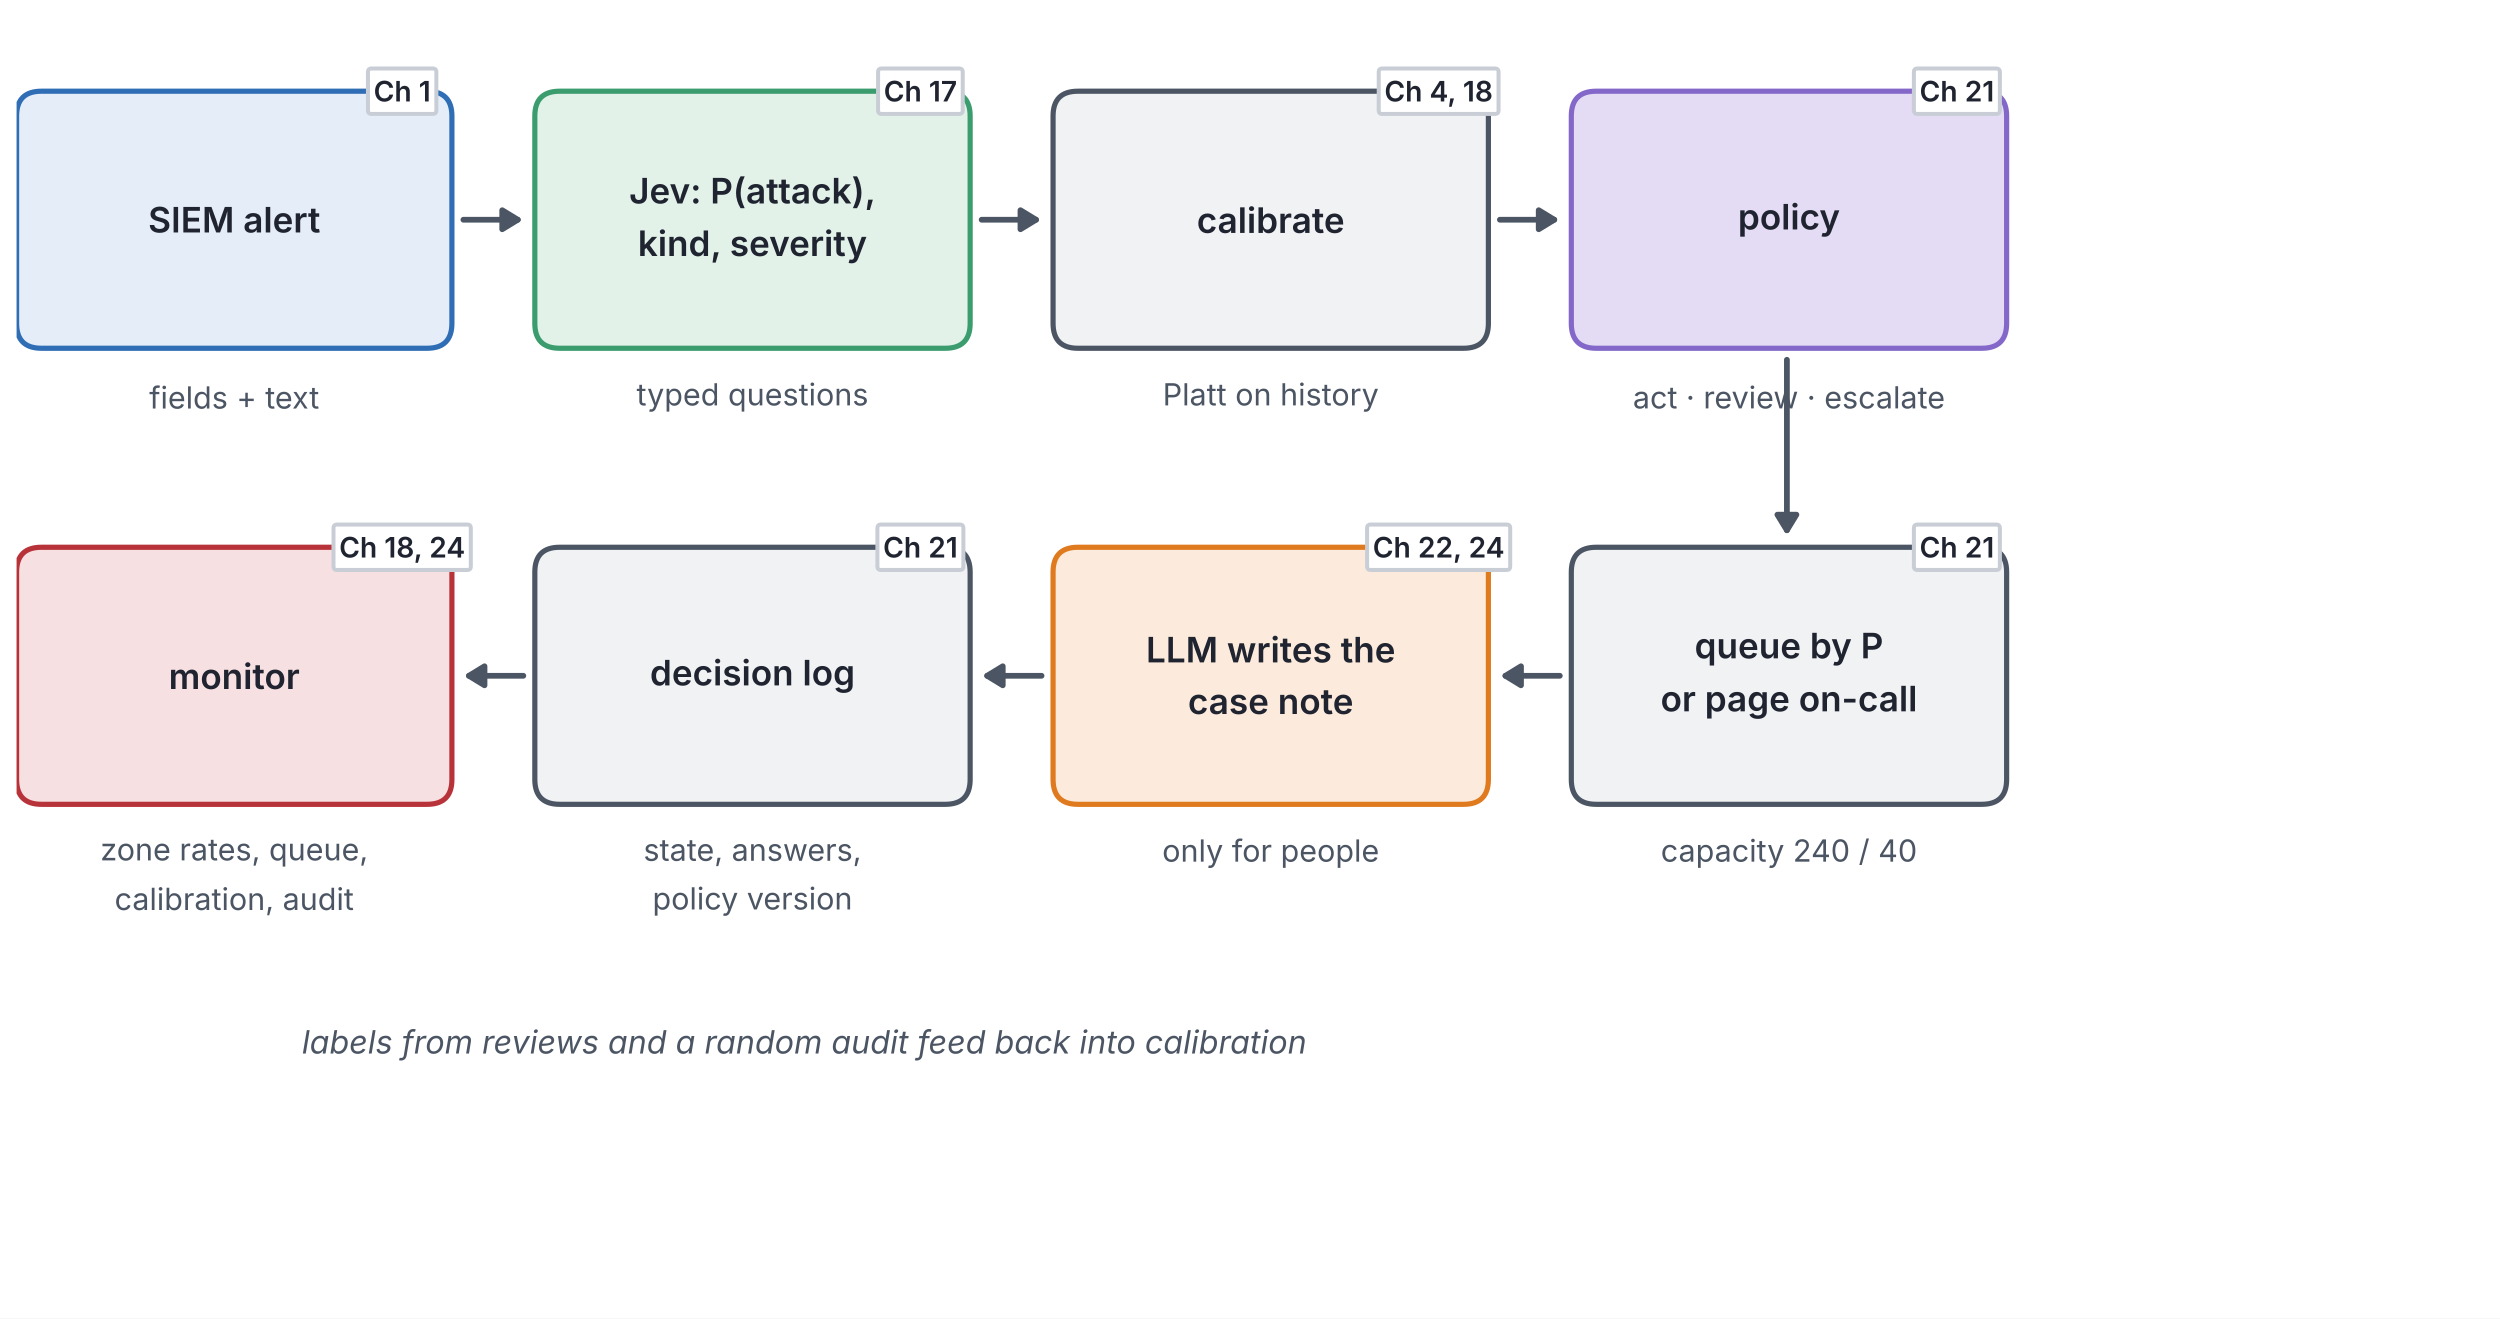
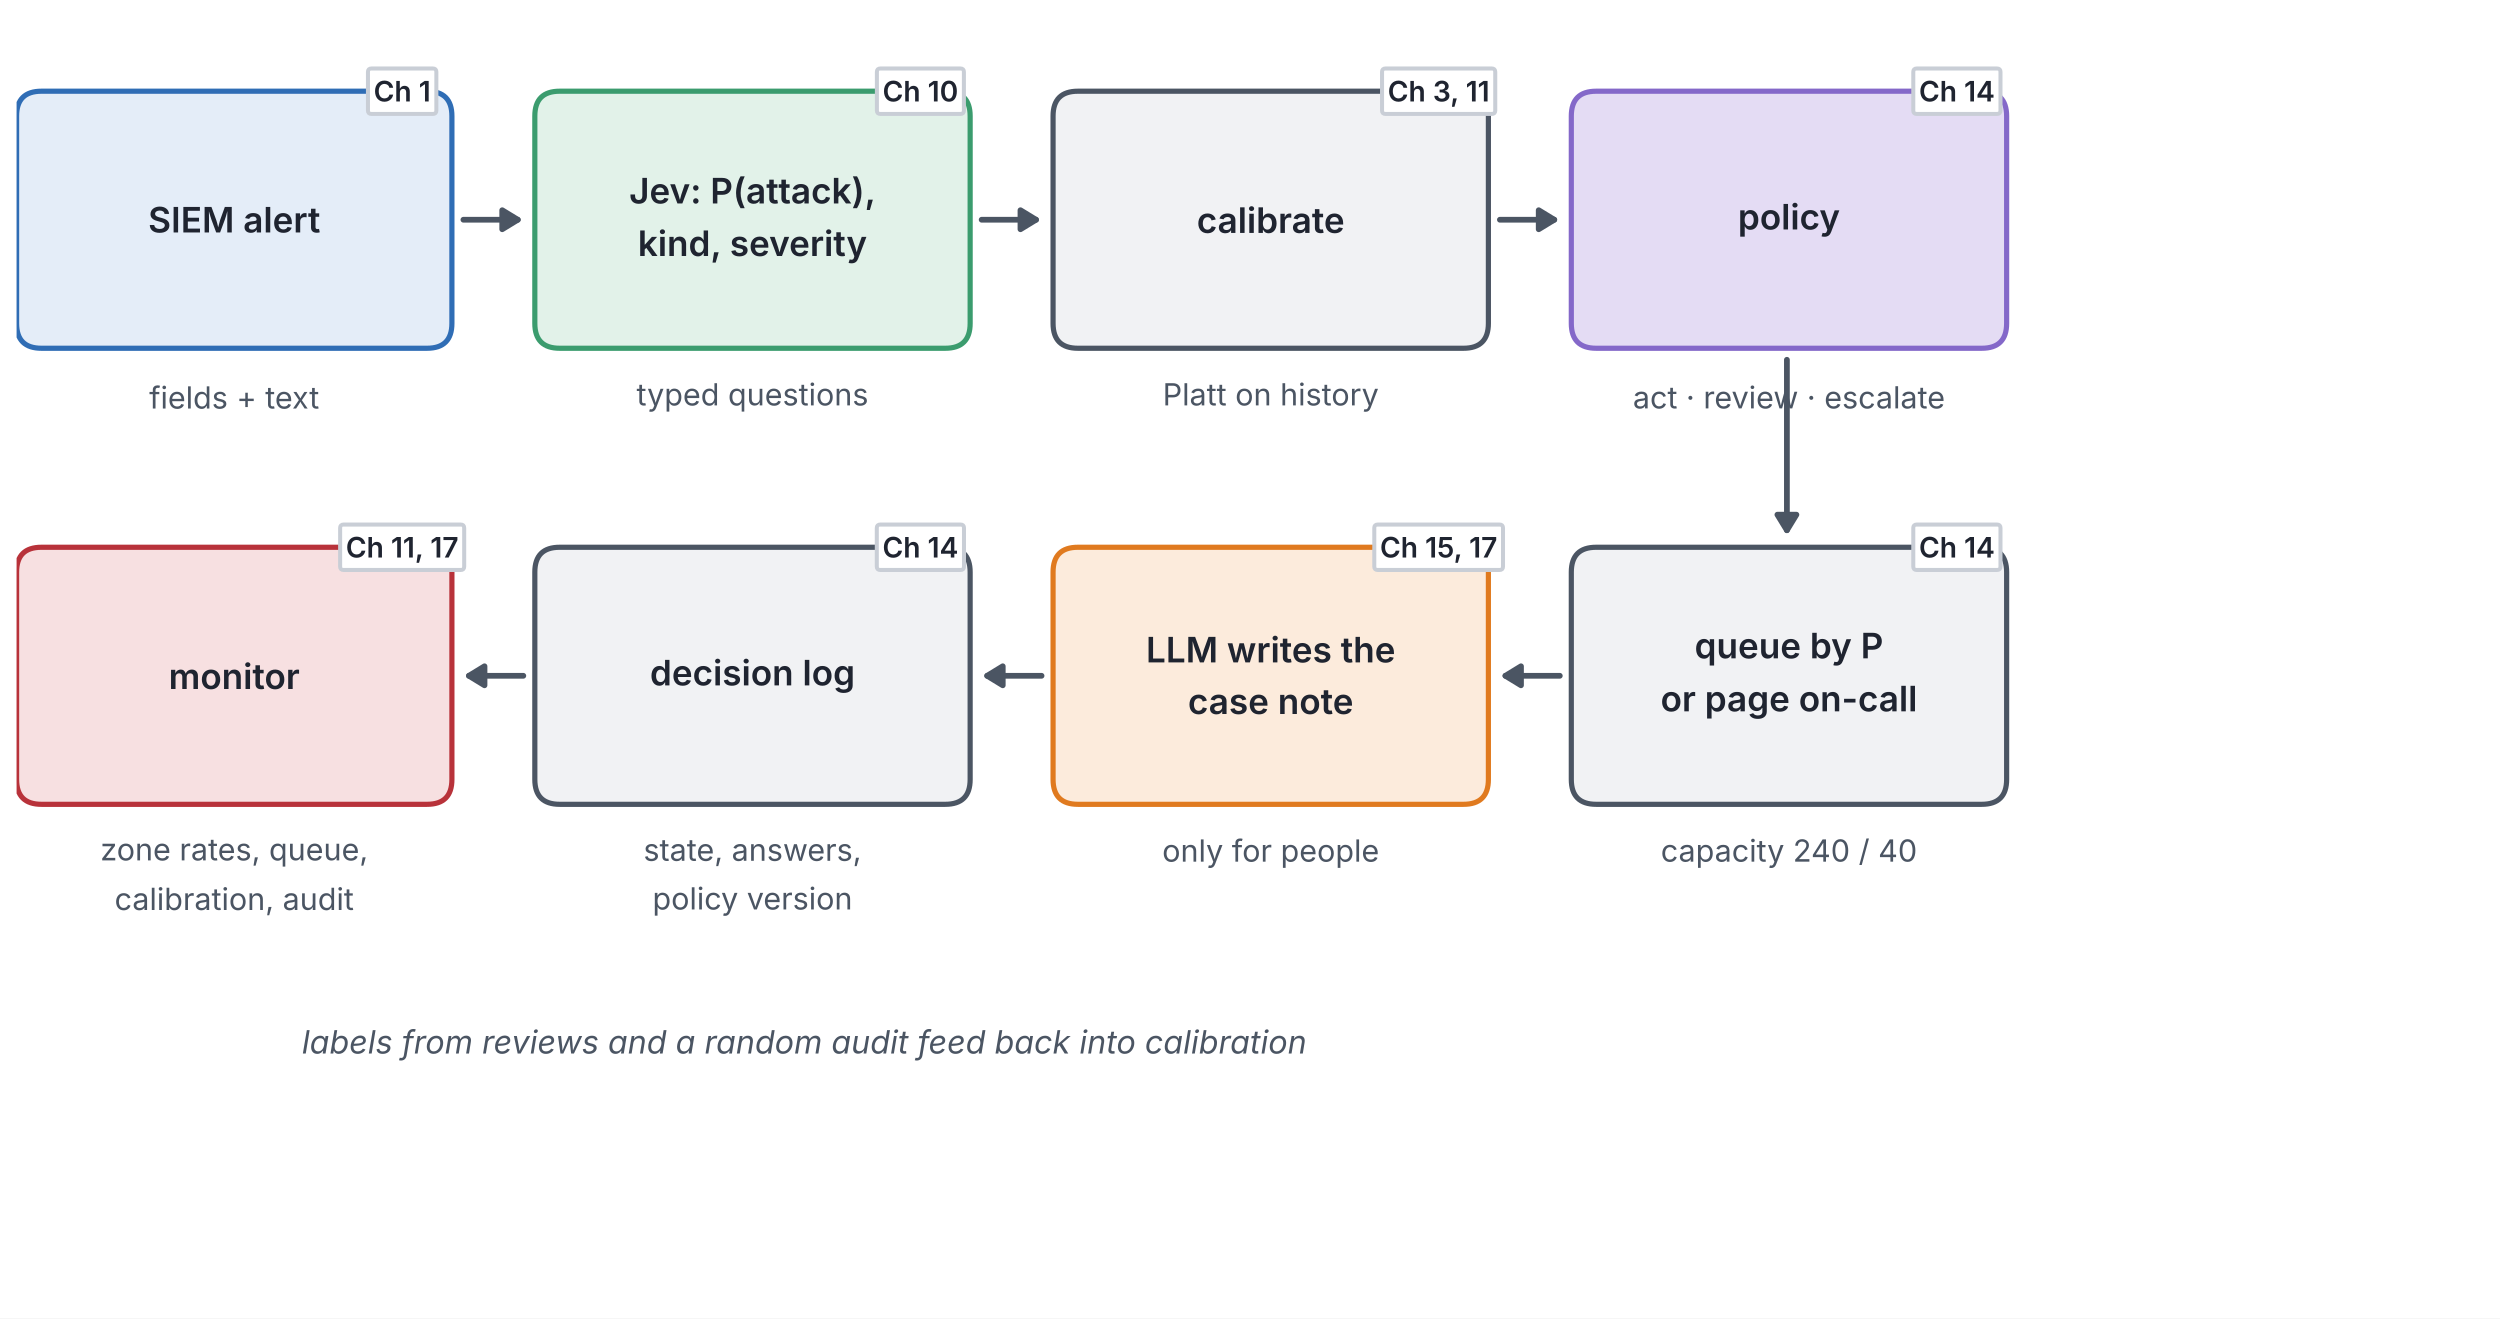
<svg xmlns="http://www.w3.org/2000/svg" width="434.16pt" height="228.96pt" viewBox="0 0 434.16 228.96" version="1.1">
  <defs>
    <style type="text/css">*{stroke-linejoin: round; stroke-linecap: butt}</style>
  </defs>
  <g id="figure_1">
    <g id="patch_1">
      <path d="M 0 228.96  L 434.16 228.96  L 434.16 -0  L 0 -0  z " style="fill: #ffffff" />
    </g>
    <g id="axes_1">
      <g id="patch_2">
-         <path d="M 80.48 38.16  Q 85.68 38.16 89.92 38.16  " clip-path="url(#pfaf1f9504b)" style="fill: none; stroke: #4b5563; stroke-linecap: round" />
-         <path d="M 87.22 36.51  L 89.92 38.16  L 87.22 39.81  z " clip-path="url(#pfaf1f9504b)" style="fill: #4b5563; stroke: #4b5563; stroke-linecap: round" />
+         <path d="M 80.48 38.16  Q 85.68 38.16 89.92 38.16  " clip-path="url(#p1ba37d39f9)" style="fill: none; stroke: #4b5563; stroke-linecap: round" />
+         <path d="M 87.22 36.51  L 89.92 38.16  L 87.22 39.81  z " clip-path="url(#p1ba37d39f9)" style="fill: #4b5563; stroke: #4b5563; stroke-linecap: round" />
      </g>
      <g id="patch_3">
-         <path d="M 170.48 38.16  Q 175.68 38.16 179.92 38.16  " clip-path="url(#pfaf1f9504b)" style="fill: none; stroke: #4b5563; stroke-linecap: round" />
-         <path d="M 177.22 36.51  L 179.92 38.16  L 177.22 39.81  z " clip-path="url(#pfaf1f9504b)" style="fill: #4b5563; stroke: #4b5563; stroke-linecap: round" />
+         <path d="M 170.48 38.16  Q 175.68 38.16 179.92 38.16  " clip-path="url(#p1ba37d39f9)" style="fill: none; stroke: #4b5563; stroke-linecap: round" />
+         <path d="M 177.22 36.51  L 179.92 38.16  L 177.22 39.81  z " clip-path="url(#p1ba37d39f9)" style="fill: #4b5563; stroke: #4b5563; stroke-linecap: round" />
      </g>
      <g id="patch_4">
-         <path d="M 260.48 38.16  Q 265.68 38.16 269.92 38.16  " clip-path="url(#pfaf1f9504b)" style="fill: none; stroke: #4b5563; stroke-linecap: round" />
-         <path d="M 267.22 36.51  L 269.92 38.16  L 267.22 39.81  z " clip-path="url(#pfaf1f9504b)" style="fill: #4b5563; stroke: #4b5563; stroke-linecap: round" />
+         <path d="M 260.48 38.16  Q 265.68 38.16 269.92 38.16  " clip-path="url(#p1ba37d39f9)" style="fill: none; stroke: #4b5563; stroke-linecap: round" />
+         <path d="M 267.22 36.51  L 269.92 38.16  L 267.22 39.81  z " clip-path="url(#p1ba37d39f9)" style="fill: #4b5563; stroke: #4b5563; stroke-linecap: round" />
      </g>
      <g id="patch_5">
-         <path d="M 310.32 62.484  Q 310.32 77.762 310.32 92.082  " clip-path="url(#pfaf1f9504b)" style="fill: none; stroke: #4b5563; stroke-linecap: round" />
-         <path d="M 311.97 89.382  L 310.32 92.082  L 308.67 89.382  z " clip-path="url(#pfaf1f9504b)" style="fill: #4b5563; stroke: #4b5563; stroke-linecap: round" />
+         <path d="M 310.32 62.484  Q 310.32 77.762 310.32 92.082  " clip-path="url(#p1ba37d39f9)" style="fill: none; stroke: #4b5563; stroke-linecap: round" />
+         <path d="M 311.97 89.382  L 310.32 92.082  L 308.67 89.382  z " clip-path="url(#p1ba37d39f9)" style="fill: #4b5563; stroke: #4b5563; stroke-linecap: round" />
      </g>
      <g id="patch_6">
-         <path d="M 270.88 117.36  Q 265.68 117.36 261.44 117.36  " clip-path="url(#pfaf1f9504b)" style="fill: none; stroke: #4b5563; stroke-linecap: round" />
-         <path d="M 264.14 119.01  L 261.44 117.36  L 264.14 115.71  z " clip-path="url(#pfaf1f9504b)" style="fill: #4b5563; stroke: #4b5563; stroke-linecap: round" />
+         <path d="M 270.88 117.36  Q 265.68 117.36 261.44 117.36  " clip-path="url(#p1ba37d39f9)" style="fill: none; stroke: #4b5563; stroke-linecap: round" />
+         <path d="M 264.14 119.01  L 261.44 117.36  L 264.14 115.71  z " clip-path="url(#p1ba37d39f9)" style="fill: #4b5563; stroke: #4b5563; stroke-linecap: round" />
      </g>
      <g id="patch_7">
-         <path d="M 180.88 117.36  Q 175.68 117.36 171.44 117.36  " clip-path="url(#pfaf1f9504b)" style="fill: none; stroke: #4b5563; stroke-linecap: round" />
-         <path d="M 174.14 119.01  L 171.44 117.36  L 174.14 115.71  z " clip-path="url(#pfaf1f9504b)" style="fill: #4b5563; stroke: #4b5563; stroke-linecap: round" />
+         <path d="M 180.88 117.36  Q 175.68 117.36 171.44 117.36  " clip-path="url(#p1ba37d39f9)" style="fill: none; stroke: #4b5563; stroke-linecap: round" />
+         <path d="M 174.14 119.01  L 171.44 117.36  L 174.14 115.71  z " clip-path="url(#p1ba37d39f9)" style="fill: #4b5563; stroke: #4b5563; stroke-linecap: round" />
      </g>
      <g id="patch_8">
-         <path d="M 90.88 117.36  Q 85.68 117.36 81.44 117.36  " clip-path="url(#pfaf1f9504b)" style="fill: none; stroke: #4b5563; stroke-linecap: round" />
-         <path d="M 84.14 119.01  L 81.44 117.36  L 84.14 115.71  z " clip-path="url(#pfaf1f9504b)" style="fill: #4b5563; stroke: #4b5563; stroke-linecap: round" />
+         <path d="M 90.88 117.36  Q 85.68 117.36 81.44 117.36  " clip-path="url(#p1ba37d39f9)" style="fill: none; stroke: #4b5563; stroke-linecap: round" />
+         <path d="M 84.14 119.01  L 81.44 117.36  L 84.14 115.71  z " clip-path="url(#p1ba37d39f9)" style="fill: #4b5563; stroke: #4b5563; stroke-linecap: round" />
      </g>
      <g id="patch_9">
-         <path d="M 7.2 60.48  L 74.16 60.48  Q 78.48 60.48 78.48 56.16  L 78.48 20.16  Q 78.48 15.84 74.16 15.84  L 7.2 15.84  Q 2.88 15.84 2.88 20.16  L 2.88 56.16  Q 2.88 60.48 7.2 60.48  z " clip-path="url(#pfaf1f9504b)" style="fill: #e4edf8; stroke: #2f6db5; stroke-width: 0.9; stroke-linejoin: miter" />
+         <path d="M 7.2 60.48  L 74.16 60.48  Q 78.48 60.48 78.48 56.16  L 78.48 20.16  Q 78.48 15.84 74.16 15.84  L 7.2 15.84  Q 2.88 15.84 2.88 20.16  L 2.88 56.16  Q 2.88 60.48 7.2 60.48  z " clip-path="url(#p1ba37d39f9)" style="fill: #e4edf8; stroke: #2f6db5; stroke-width: 0.9; stroke-linejoin: miter" />
      </g>
      <g id="patch_10">
-         <path d="M 97.2 60.48  L 164.16 60.48  Q 168.48 60.48 168.48 56.16  L 168.48 20.16  Q 168.48 15.84 164.16 15.84  L 97.2 15.84  Q 92.88 15.84 92.88 20.16  L 92.88 56.16  Q 92.88 60.48 97.2 60.48  z " clip-path="url(#pfaf1f9504b)" style="fill: #e2f2e9; stroke: #3b9c6e; stroke-width: 0.9; stroke-linejoin: miter" />
+         <path d="M 97.2 60.48  L 164.16 60.48  Q 168.48 60.48 168.48 56.16  L 168.48 20.16  Q 168.48 15.84 164.16 15.84  L 97.2 15.84  Q 92.88 15.84 92.88 20.16  L 92.88 56.16  Q 92.88 60.48 97.2 60.48  z " clip-path="url(#p1ba37d39f9)" style="fill: #e2f2e9; stroke: #3b9c6e; stroke-width: 0.9; stroke-linejoin: miter" />
      </g>
      <g id="patch_11">
-         <path d="M 187.2 60.48  L 254.16 60.48  Q 258.48 60.48 258.48 56.16  L 258.48 20.16  Q 258.48 15.84 254.16 15.84  L 187.2 15.84  Q 182.88 15.84 182.88 20.16  L 182.88 56.16  Q 182.88 60.48 187.2 60.48  z " clip-path="url(#pfaf1f9504b)" style="fill: #f1f2f4; stroke: #4b5563; stroke-width: 0.9; stroke-linejoin: miter" />
+         <path d="M 187.2 60.48  L 254.16 60.48  Q 258.48 60.48 258.48 56.16  L 258.48 20.16  Q 258.48 15.84 254.16 15.84  L 187.2 15.84  Q 182.88 15.84 182.88 20.16  L 182.88 56.16  Q 182.88 60.48 187.2 60.48  z " clip-path="url(#p1ba37d39f9)" style="fill: #f1f2f4; stroke: #4b5563; stroke-width: 0.9; stroke-linejoin: miter" />
      </g>
      <g id="patch_12">
-         <path d="M 277.2 60.48  L 344.16 60.48  Q 348.48 60.48 348.48 56.16  L 348.48 20.16  Q 348.48 15.84 344.16 15.84  L 277.2 15.84  Q 272.88 15.84 272.88 20.16  L 272.88 56.16  Q 272.88 60.48 277.2 60.48  z " clip-path="url(#pfaf1f9504b)" style="fill: #e4dcf4; stroke: #8468c9; stroke-width: 0.9; stroke-linejoin: miter" />
+         <path d="M 277.2 60.48  L 344.16 60.48  Q 348.48 60.48 348.48 56.16  L 348.48 20.16  Q 348.48 15.84 344.16 15.84  L 277.2 15.84  Q 272.88 15.84 272.88 20.16  L 272.88 56.16  Q 272.88 60.48 277.2 60.48  z " clip-path="url(#p1ba37d39f9)" style="fill: #e4dcf4; stroke: #8468c9; stroke-width: 0.9; stroke-linejoin: miter" />
      </g>
      <g id="patch_13">
-         <path d="M 277.2 139.68  L 344.16 139.68  Q 348.48 139.68 348.48 135.36  L 348.48 99.36  Q 348.48 95.04 344.16 95.04  L 277.2 95.04  Q 272.88 95.04 272.88 99.36  L 272.88 135.36  Q 272.88 139.68 277.2 139.68  z " clip-path="url(#pfaf1f9504b)" style="fill: #f1f2f4; stroke: #4b5563; stroke-width: 0.9; stroke-linejoin: miter" />
+         <path d="M 277.2 139.68  L 344.16 139.68  Q 348.48 139.68 348.48 135.36  L 348.48 99.36  Q 348.48 95.04 344.16 95.04  L 277.2 95.04  Q 272.88 95.04 272.88 99.36  L 272.88 135.36  Q 272.88 139.68 277.2 139.68  z " clip-path="url(#p1ba37d39f9)" style="fill: #f1f2f4; stroke: #4b5563; stroke-width: 0.9; stroke-linejoin: miter" />
      </g>
      <g id="patch_14">
-         <path d="M 187.2 139.68  L 254.16 139.68  Q 258.48 139.68 258.48 135.36  L 258.48 99.36  Q 258.48 95.04 254.16 95.04  L 187.2 95.04  Q 182.88 95.04 182.88 99.36  L 182.88 135.36  Q 182.88 139.68 187.2 139.68  z " clip-path="url(#pfaf1f9504b)" style="fill: #fcebdc; stroke: #e07a1f; stroke-width: 0.9; stroke-linejoin: miter" />
+         <path d="M 187.2 139.68  L 254.16 139.68  Q 258.48 139.68 258.48 135.36  L 258.48 99.36  Q 258.48 95.04 254.16 95.04  L 187.2 95.04  Q 182.88 95.04 182.88 99.36  L 182.88 135.36  Q 182.88 139.68 187.2 139.68  z " clip-path="url(#p1ba37d39f9)" style="fill: #fcebdc; stroke: #e07a1f; stroke-width: 0.9; stroke-linejoin: miter" />
      </g>
      <g id="patch_15">
-         <path d="M 97.2 139.68  L 164.16 139.68  Q 168.48 139.68 168.48 135.36  L 168.48 99.36  Q 168.48 95.04 164.16 95.04  L 97.2 95.04  Q 92.88 95.04 92.88 99.36  L 92.88 135.36  Q 92.88 139.68 97.2 139.68  z " clip-path="url(#pfaf1f9504b)" style="fill: #f1f2f4; stroke: #4b5563; stroke-width: 0.9; stroke-linejoin: miter" />
+         <path d="M 97.2 139.68  L 164.16 139.68  Q 168.48 139.68 168.48 135.36  L 168.48 99.36  Q 168.48 95.04 164.16 95.04  L 97.2 95.04  Q 92.88 95.04 92.88 99.36  L 92.88 135.36  Q 92.88 139.68 97.2 139.68  z " clip-path="url(#p1ba37d39f9)" style="fill: #f1f2f4; stroke: #4b5563; stroke-width: 0.9; stroke-linejoin: miter" />
      </g>
      <g id="patch_16">
-         <path d="M 7.2 139.68  L 74.16 139.68  Q 78.48 139.68 78.48 135.36  L 78.48 99.36  Q 78.48 95.04 74.16 95.04  L 7.2 95.04  Q 2.88 95.04 2.88 99.36  L 2.88 135.36  Q 2.88 139.68 7.2 139.68  z " clip-path="url(#pfaf1f9504b)" style="fill: #f7e0e1; stroke: #b8323a; stroke-width: 0.9; stroke-linejoin: miter" />
+         <path d="M 7.2 139.68  L 74.16 139.68  Q 78.48 139.68 78.48 135.36  L 78.48 99.36  Q 78.48 95.04 74.16 95.04  L 7.2 95.04  Q 2.88 95.04 2.88 99.36  L 2.88 135.36  Q 2.88 139.68 7.2 139.68  z " clip-path="url(#p1ba37d39f9)" style="fill: #f7e0e1; stroke: #b8323a; stroke-width: 0.9; stroke-linejoin: miter" />
      </g>
      <g id="text_1">
        <text style="font-weight: 600; font-size: 6.1px; font-family: 'Inter'; text-anchor: middle; fill: #1f2430" x="40.68" y="40.375" transform="rotate(-0 40.68 40.37459)">SIEM alert</text>
      </g>
      <g id="text_2">
        <text style="font-size: 5.3px; font-family: 'Inter'; text-anchor: middle; fill: #4b5563" x="40.68" y="70.956" transform="rotate(-0 40.68 70.95582)">fields + text</text>
      </g>
      <g id="text_3">
        <text style="font-weight: 600; font-size: 6.1px; font-family: 'Inter'; fill: #1f2430" transform="translate(109.2557 35.33127)">Jev: P(attack),</text>
        <text style="font-weight: 600; font-size: 6.1px; font-family: 'Inter'; fill: #1f2430" transform="translate(110.7721 44.46334)">kind, severity</text>
      </g>
      <g id="text_4">
        <text style="font-size: 5.3px; font-family: 'Inter'; text-anchor: middle; fill: #4b5563" x="130.68" y="70.408" transform="rotate(-0 130.68 70.40842)">typed questions</text>
      </g>
      <g id="text_5">
        <text style="font-weight: 600; font-size: 6.1px; font-family: 'Inter'; text-anchor: middle; fill: #1f2430" x="220.68" y="40.45" transform="rotate(-0 220.68 40.45036)">calibrate</text>
      </g>
      <g id="text_6">
        <text style="font-size: 5.3px; font-family: 'Inter'; text-anchor: middle; fill: #4b5563" x="220.68" y="70.408" transform="rotate(-0 220.68 70.40842)">Platt on history</text>
      </g>
      <g id="text_7">
        <text style="font-weight: 600; font-size: 6.1px; font-family: 'Inter'; text-anchor: middle; fill: #1f2430" x="310.68" y="39.85" transform="rotate(-0 310.68 39.85037)">policy</text>
      </g>
      <g id="text_8">
        <text style="font-size: 5.3px; font-family: 'Inter'; text-anchor: middle; fill: #4b5563" x="310.68" y="70.926" transform="rotate(-0 310.68 70.926)">act · review · escalate</text>
      </g>
      <g id="text_9">
        <text style="font-weight: 600; font-size: 6.1px; font-family: 'Inter'; fill: #1f2430" transform="translate(294.2886 114.3316)">queue by P</text>
        <text style="font-weight: 600; font-size: 6.1px; font-family: 'Inter'; fill: #1f2430" transform="translate(288.3816 123.5337)">or page on-call</text>
      </g>
      <g id="text_10">
        <text style="font-size: 5.3px; font-family: 'Inter'; text-anchor: middle; fill: #4b5563" x="310.68" y="149.636" transform="rotate(-0 310.68 149.6358)">capacity 240 / 40</text>
      </g>
      <g id="text_11">
        <text style="font-weight: 600; font-size: 6.1px; font-family: 'Inter'; fill: #1f2430" transform="translate(199.0117 115.0374)">LLM writes the</text>
        <text style="font-weight: 600; font-size: 6.1px; font-family: 'Inter'; fill: #1f2430" transform="translate(206.3007 123.9998)">case note</text>
      </g>
      <g id="text_12">
        <text style="font-size: 5.3px; font-family: 'Inter'; text-anchor: middle; fill: #4b5563" x="220.68" y="149.636" transform="rotate(-0 220.68 149.6358)">only for people</text>
      </g>
      <g id="text_13">
        <text style="font-weight: 600; font-size: 6.1px; font-family: 'Inter'; text-anchor: middle; fill: #1f2430" x="130.68" y="119.027" transform="rotate(-0 130.68 119.0265)">decision log</text>
      </g>
      <g id="text_14">
        <text style="font-size: 5.3px; font-family: 'Inter'; fill: #4b5563" transform="translate(111.7404 149.4946)">state, answers,</text>
        <text style="font-size: 5.3px; font-family: 'Inter'; fill: #4b5563" transform="translate(113.3126 157.9451)">policy version</text>
      </g>
      <g id="text_15">
        <text style="font-weight: 600; font-size: 6.1px; font-family: 'Inter'; text-anchor: middle; fill: #1f2430" x="40.68" y="119.65" transform="rotate(-0 40.68 119.6504)">monitor</text>
      </g>
      <g id="text_16">
        <text style="font-size: 5.3px; font-family: 'Inter'; fill: #4b5563" transform="translate(17.42169 149.4184)">zone rates, queue,</text>
        <text style="font-size: 5.3px; font-family: 'Inter'; fill: #4b5563" transform="translate(19.9011 158.0316)">calibration, audit</text>
      </g>
      <g id="text_17">
        <text style="font-style: italic; font-size: 5.6px; font-family: 'Inter'; text-anchor: middle; fill: #4b5563" x="139.68" y="182.96" transform="rotate(-0 139.68 182.9603)">labels from reviews and a random audit feed back into calibration</text>
      </g>
      <g id="text_18">
        <g id="patch_17">
          <path d="M 64.489 19.784  L 75.191 19.784  Q 75.779 19.784 75.779 19.196  L 75.779 12.484  Q 75.779 11.896 75.191 11.896  L 64.489 11.896  Q 63.901 11.896 63.901 12.484  L 63.901 19.196  Q 63.901 19.784 64.489 19.784  z " style="fill: #ffffff; stroke: #c9ced6; stroke-width: 0.7; stroke-linejoin: miter" />
        </g>
        <text style="font-weight: 600; font-size: 4.9px; font-family: 'Inter'; text-anchor: middle; fill: #1f2430" x="69.84" y="17.622" transform="rotate(-0 69.84 17.62247)">Ch 1</text>
      </g>
      <g id="text_19">
        <g id="patch_18">
-           <path d="M 153.077 19.784  L 166.603 19.784  Q 167.191 19.784 167.191 19.196  L 167.191 12.484  Q 167.191 11.896 166.603 11.896  L 153.077 11.896  Q 152.489 11.896 152.489 12.484  L 152.489 19.196  Q 152.489 19.784 153.077 19.784  z " style="fill: #ffffff; stroke: #c9ced6; stroke-width: 0.7; stroke-linejoin: miter" />
+           <path d="M 152.873 19.784  L 166.807 19.784  Q 167.395 19.784 167.395 19.196  L 167.395 12.484  Q 167.395 11.896 166.807 11.896  L 152.873 11.896  Q 152.285 11.896 152.285 12.484  L 152.285 19.196  Q 152.285 19.784 152.873 19.784  z " style="fill: #ffffff; stroke: #c9ced6; stroke-width: 0.7; stroke-linejoin: miter" />
        </g>
-         <text style="font-weight: 600; font-size: 4.9px; font-family: 'Inter'; text-anchor: middle; fill: #1f2430" x="159.84" y="17.622" transform="rotate(-0 159.84 17.62247)">Ch 17</text>
+         <text style="font-weight: 600; font-size: 4.9px; font-family: 'Inter'; text-anchor: middle; fill: #1f2430" x="159.84" y="17.622" transform="rotate(-0 159.84 17.62247)">Ch 10</text>
      </g>
      <g id="text_20">
        <g id="patch_19">
-           <path d="M 240.023 19.784  L 259.657 19.784  Q 260.245 19.784 260.245 19.196  L 260.245 12.484  Q 260.245 11.896 259.657 11.896  L 240.023 11.896  Q 239.435 11.896 239.435 12.484  L 239.435 19.196  Q 239.435 19.784 240.023 19.784  z " style="fill: #ffffff; stroke: #c9ced6; stroke-width: 0.7; stroke-linejoin: miter" />
+           <path d="M 240.598 19.784  L 259.082 19.784  Q 259.67 19.784 259.67 19.196  L 259.67 12.484  Q 259.67 11.896 259.082 11.896  L 240.598 11.896  Q 240.01 11.896 240.01 12.484  L 240.01 19.196  Q 240.01 19.784 240.598 19.784  z " style="fill: #ffffff; stroke: #c9ced6; stroke-width: 0.7; stroke-linejoin: miter" />
        </g>
-         <text style="font-weight: 600; font-size: 4.9px; font-family: 'Inter'; text-anchor: middle; fill: #1f2430" x="249.84" y="17.622" transform="rotate(-0 249.84 17.62247)">Ch 4, 18</text>
+         <text style="font-weight: 600; font-size: 4.9px; font-family: 'Inter'; text-anchor: middle; fill: #1f2430" x="249.84" y="17.622" transform="rotate(-0 249.84 17.62247)">Ch 3, 11</text>
      </g>
      <g id="text_21">
        <g id="patch_20">
-           <path d="M 332.962 19.784  L 346.718 19.784  Q 347.306 19.784 347.306 19.196  L 347.306 12.484  Q 347.306 11.896 346.718 11.896  L 332.962 11.896  Q 332.374 11.896 332.374 12.484  L 332.374 19.196  Q 332.374 19.784 332.962 19.784  z " style="fill: #ffffff; stroke: #c9ced6; stroke-width: 0.7; stroke-linejoin: miter" />
+           <path d="M 332.857 19.784  L 346.823 19.784  Q 347.411 19.784 347.411 19.196  L 347.411 12.484  Q 347.411 11.896 346.823 11.896  L 332.857 11.896  Q 332.269 11.896 332.269 12.484  L 332.269 19.196  Q 332.269 19.784 332.857 19.784  z " style="fill: #ffffff; stroke: #c9ced6; stroke-width: 0.7; stroke-linejoin: miter" />
        </g>
-         <text style="font-weight: 600; font-size: 4.9px; font-family: 'Inter'; text-anchor: middle; fill: #1f2430" x="339.84" y="17.622" transform="rotate(-0 339.84 17.62247)">Ch 21</text>
+         <text style="font-weight: 600; font-size: 4.9px; font-family: 'Inter'; text-anchor: middle; fill: #1f2430" x="339.84" y="17.622" transform="rotate(-0 339.84 17.62247)">Ch 14</text>
      </g>
      <g id="text_22">
        <g id="patch_21">
-           <path d="M 332.962 98.984  L 346.718 98.984  Q 347.306 98.984 347.306 98.396  L 347.306 91.684  Q 347.306 91.096 346.718 91.096  L 332.962 91.096  Q 332.374 91.096 332.374 91.684  L 332.374 98.396  Q 332.374 98.984 332.962 98.984  z " style="fill: #ffffff; stroke: #c9ced6; stroke-width: 0.7; stroke-linejoin: miter" />
+           <path d="M 332.857 98.984  L 346.823 98.984  Q 347.411 98.984 347.411 98.396  L 347.411 91.684  Q 347.411 91.096 346.823 91.096  L 332.857 91.096  Q 332.269 91.096 332.269 91.684  L 332.269 98.396  Q 332.269 98.984 332.857 98.984  z " style="fill: #ffffff; stroke: #c9ced6; stroke-width: 0.7; stroke-linejoin: miter" />
        </g>
-         <text style="font-weight: 600; font-size: 4.9px; font-family: 'Inter'; text-anchor: middle; fill: #1f2430" x="339.84" y="96.822" transform="rotate(-0 339.84 96.82247)">Ch 21</text>
+         <text style="font-weight: 600; font-size: 4.9px; font-family: 'Inter'; text-anchor: middle; fill: #1f2430" x="339.84" y="96.822" transform="rotate(-0 339.84 96.82247)">Ch 14</text>
      </g>
      <g id="text_23">
        <g id="patch_22">
-           <path d="M 238.003 98.984  L 261.677 98.984  Q 262.265 98.984 262.265 98.396  L 262.265 91.684  Q 262.265 91.096 261.677 91.096  L 238.003 91.096  Q 237.415 91.096 237.415 91.684  L 237.415 98.396  Q 237.415 98.984 238.003 98.984  z " style="fill: #ffffff; stroke: #c9ced6; stroke-width: 0.7; stroke-linejoin: miter" />
+           <path d="M 239.252 98.984  L 260.428 98.984  Q 261.016 98.984 261.016 98.396  L 261.016 91.684  Q 261.016 91.096 260.428 91.096  L 239.252 91.096  Q 238.664 91.096 238.664 91.684  L 238.664 98.396  Q 238.664 98.984 239.252 98.984  z " style="fill: #ffffff; stroke: #c9ced6; stroke-width: 0.7; stroke-linejoin: miter" />
        </g>
-         <text style="font-weight: 600; font-size: 4.9px; font-family: 'Inter'; text-anchor: middle; fill: #1f2430" x="249.84" y="96.822" transform="rotate(-0 249.84 96.82247)">Ch 22, 24</text>
+         <text style="font-weight: 600; font-size: 4.9px; font-family: 'Inter'; text-anchor: middle; fill: #1f2430" x="249.84" y="96.822" transform="rotate(-0 249.84 96.82247)">Ch 15, 17</text>
      </g>
      <g id="text_24">
        <g id="patch_23">
-           <path d="M 152.962 98.984  L 166.718 98.984  Q 167.306 98.984 167.306 98.396  L 167.306 91.684  Q 167.306 91.096 166.718 91.096  L 152.962 91.096  Q 152.374 91.096 152.374 91.684  L 152.374 98.396  Q 152.374 98.984 152.962 98.984  z " style="fill: #ffffff; stroke: #c9ced6; stroke-width: 0.7; stroke-linejoin: miter" />
+           <path d="M 152.857 98.984  L 166.823 98.984  Q 167.411 98.984 167.411 98.396  L 167.411 91.684  Q 167.411 91.096 166.823 91.096  L 152.857 91.096  Q 152.269 91.096 152.269 91.684  L 152.269 98.396  Q 152.269 98.984 152.857 98.984  z " style="fill: #ffffff; stroke: #c9ced6; stroke-width: 0.7; stroke-linejoin: miter" />
        </g>
-         <text style="font-weight: 600; font-size: 4.9px; font-family: 'Inter'; text-anchor: middle; fill: #1f2430" x="159.84" y="96.822" transform="rotate(-0 159.84 96.82247)">Ch 21</text>
+         <text style="font-weight: 600; font-size: 4.9px; font-family: 'Inter'; text-anchor: middle; fill: #1f2430" x="159.84" y="96.822" transform="rotate(-0 159.84 96.82247)">Ch 14</text>
      </g>
      <g id="text_25">
        <g id="patch_24">
-           <path d="M 58.504 98.984  L 81.176 98.984  Q 81.764 98.984 81.764 98.396  L 81.764 91.684  Q 81.764 91.096 81.176 91.096  L 58.504 91.096  Q 57.916 91.096 57.916 91.684  L 57.916 98.396  Q 57.916 98.984 58.504 98.984  z " style="fill: #ffffff; stroke: #c9ced6; stroke-width: 0.7; stroke-linejoin: miter" />
+           <path d="M 59.657 98.984  L 80.023 98.984  Q 80.611 98.984 80.611 98.396  L 80.611 91.684  Q 80.611 91.096 80.023 91.096  L 59.657 91.096  Q 59.069 91.096 59.069 91.684  L 59.069 98.396  Q 59.069 98.984 59.657 98.984  z " style="fill: #ffffff; stroke: #c9ced6; stroke-width: 0.7; stroke-linejoin: miter" />
        </g>
-         <text style="font-weight: 600; font-size: 4.9px; font-family: 'Inter'; text-anchor: middle; fill: #1f2430" x="69.84" y="96.822" transform="rotate(-0 69.84 96.82247)">Ch 18, 24</text>
+         <text style="font-weight: 600; font-size: 4.9px; font-family: 'Inter'; text-anchor: middle; fill: #1f2430" x="69.84" y="96.822" transform="rotate(-0 69.84 96.82247)">Ch 11, 17</text>
      </g>
    </g>
  </g>
  <defs>
-     <clipPath id="pfaf1f9504b">
+     <clipPath id="p1ba37d39f9">
      <rect x="2.88" y="2.88" width="428.4" height="223.2" />
    </clipPath>
  </defs>
</svg>
